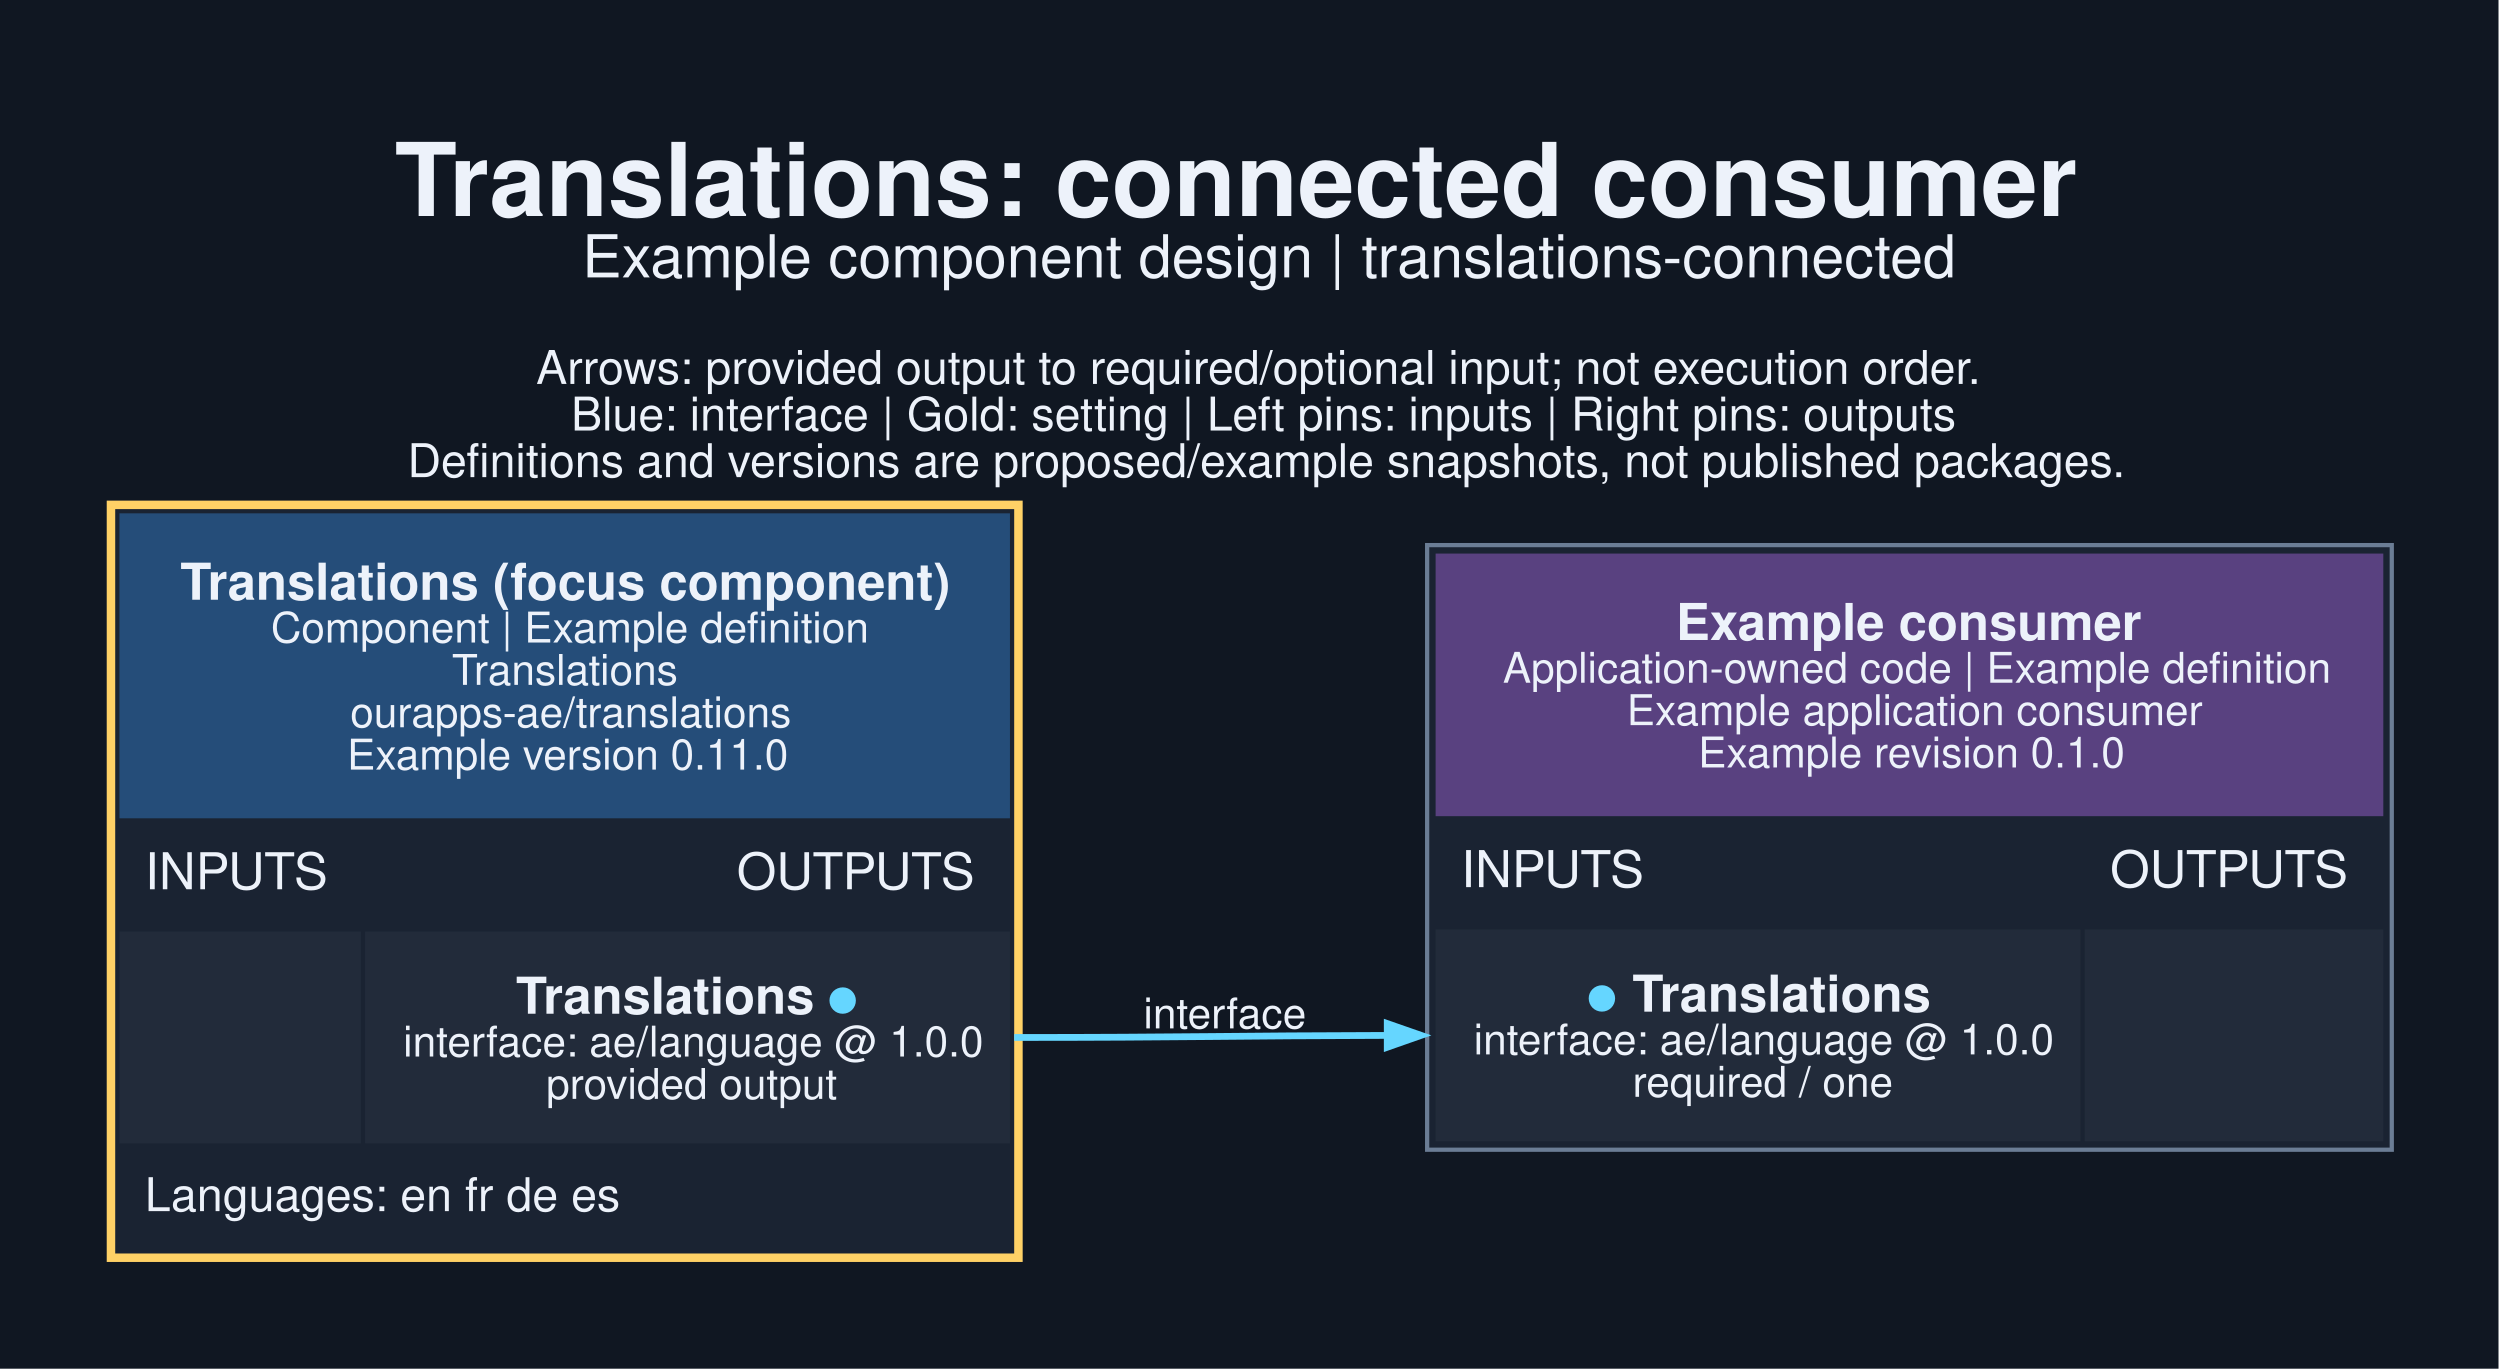
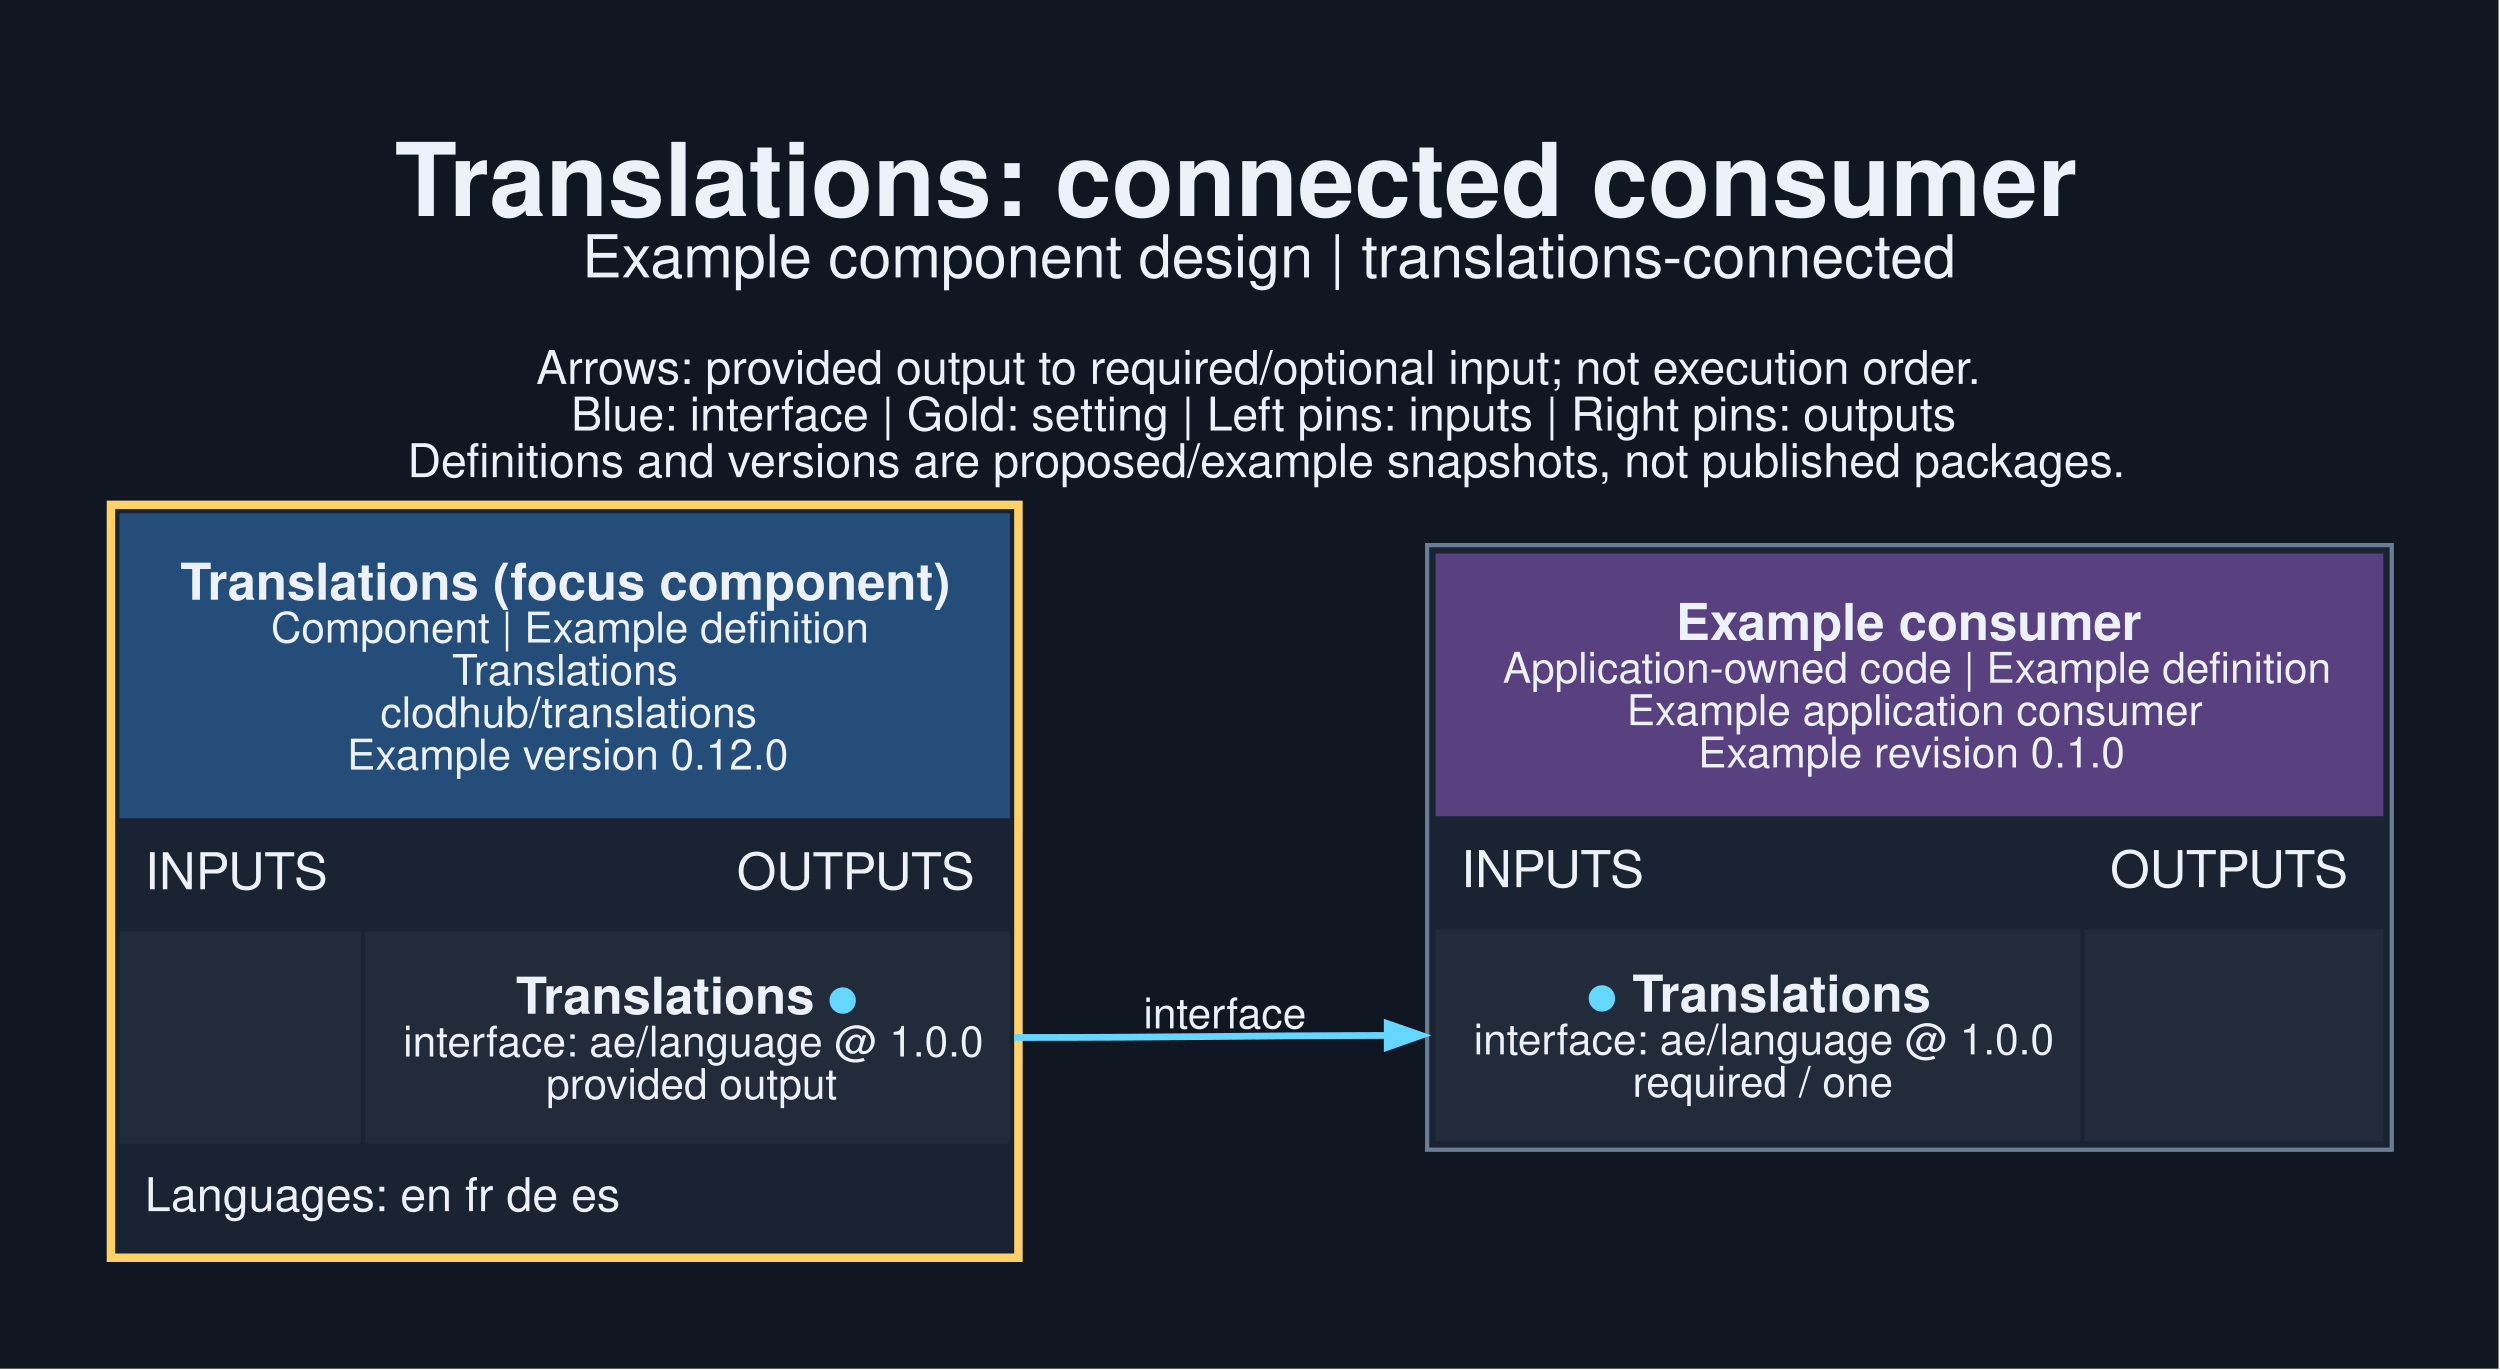
<svg xmlns="http://www.w3.org/2000/svg" width="787pt" height="431pt" viewBox="0.00 0.00 787.00 431.00">
  <g id="graph0" class="graph" transform="scale(1.33333 1.33333) rotate(0) translate(25.2 297.95)">
    <polygon fill="#101722" stroke="none" points="-25.2,25.2 -25.2,-297.95 564.7,-297.95 564.7,25.2 -25.2,25.2" />
    <text xml:space="preserve" text-anchor="start" x="68" y="-246.95" font-family="Helvetica,sans-Serif" font-weight="bold" font-size="24.00" fill="#edf2fa">Translations: connected consumer</text>
    <text xml:space="preserve" text-anchor="start" x="112.25" y="-232.45" font-family="Helvetica,sans-Serif" font-size="14.00" fill="#edf2fa">Example component design | translations-connected</text>
    <text xml:space="preserve" text-anchor="start" x="101.38" y="-207.3" font-family="Helvetica,sans-Serif" font-size="11.00" fill="#edf2fa">Arrows: provided output to required/optional input; not execution order.</text>
    <text xml:space="preserve" text-anchor="start" x="109.62" y="-196.3" font-family="Helvetica,sans-Serif" font-size="11.00" fill="#edf2fa">Blue: interface | Gold: setting | Left pins: inputs | Right pins: outputs</text>
    <text xml:space="preserve" text-anchor="start" x="71" y="-185.3" font-family="Helvetica,sans-Serif" font-size="11.00" fill="#edf2fa">Definitions and versions are proposed/example snapshots, not published packages.</text>
    <g id="node1" class="node">
      <polygon fill="#1a2332" stroke="none" points="0,0 0,-179.75 216.25,-179.75 216.25,0 0,0" />
      <polygon fill="#254d79" stroke="none" points="3,-104.75 3,-176.75 213.25,-176.75 213.25,-104.75 3,-104.75" />
      <text xml:space="preserve" text-anchor="start" x="17.38" y="-156.35" font-family="Helvetica,sans-Serif" font-weight="bold" font-size="12.00" fill="#edf2fa">Translations (focus component)</text>
      <text xml:space="preserve" text-anchor="start" x="38.75" y="-146.25" font-family="Helvetica,sans-Serif" font-size="10.00" fill="#edf2fa">Component | Example definition</text>
      <text xml:space="preserve" text-anchor="start" x="81.5" y="-136.25" font-family="Helvetica,sans-Serif" font-size="10.00" fill="#edf2fa">Translations</text>
-       <text xml:space="preserve" text-anchor="start" x="57.5" y="-126.25" font-family="Helvetica,sans-Serif" font-size="10.00" fill="#edf2fa">ourapps-ae/translations</text>
-       <text xml:space="preserve" text-anchor="start" x="56.75" y="-116.25" font-family="Helvetica,sans-Serif" font-size="10.00" fill="#edf2fa">Example version 0.11.0</text>
+       <text xml:space="preserve" text-anchor="start" x="64.62" y="-126.25" font-family="Helvetica,sans-Serif" font-size="10.00" fill="#edf2fa">clodhub/translations</text>
+       <text xml:space="preserve" text-anchor="start" x="56.75" y="-116.25" font-family="Helvetica,sans-Serif" font-size="10.00" fill="#edf2fa">Example version 0.12.0</text>
      <text xml:space="preserve" text-anchor="start" x="9" y="-88" font-family="Helvetica,sans-Serif" font-size="12.00" fill="#edf2fa">INPUTS</text>
      <text xml:space="preserve" text-anchor="start" x="148.75" y="-88" font-family="Helvetica,sans-Serif" font-size="12.00" fill="#edf2fa">OUTPUTS</text>
      <polygon fill="#222b3a" stroke="none" points="3,-28 3,-78 60,-78 60,-28 3,-28" />
      <polygon fill="#222b3a" stroke="none" points="61,-28 61,-78 213.25,-78 213.25,-28 61,-28" />
      <text xml:space="preserve" text-anchor="start" x="96.62" y="-58.6" font-family="Helvetica,sans-Serif" font-weight="bold" font-size="12.00" fill="#edf2fa">Translations </text>
      <text xml:space="preserve" text-anchor="start" x="170.12" y="-58.6" font-family="Helvetica,sans-Serif" font-weight="bold" font-size="12.00" fill="#65d6ff">●</text>
      <text xml:space="preserve" text-anchor="start" x="70" y="-48.5" font-family="Helvetica,sans-Serif" font-size="10.00" fill="#edf2fa">interface: ae/language @ 1.0.0</text>
      <text xml:space="preserve" text-anchor="start" x="103.75" y="-38.5" font-family="Helvetica,sans-Serif" font-size="10.00" fill="#edf2fa">provided output</text>
      <text xml:space="preserve" text-anchor="start" x="9" y="-12" font-family="Helvetica,sans-Serif" font-size="11.00" fill="#edf2fa">Languages: en fr de es</text>
      <polygon fill="none" stroke="#ffd166" stroke-width="2" points="1,-1 1,-178.75 215.25,-178.75 215.25,-1 1,-1" />
    </g>
    <g id="node2" class="node">
      <polygon fill="#1a2332" stroke="none" points="311.75,-26.5 311.75,-169.25 539.5,-169.25 539.5,-26.5 311.75,-26.5" />
      <polygon fill="#594180" stroke="none" points="313.75,-105.25 313.75,-167.25 537.5,-167.25 537.5,-105.25 313.75,-105.25" />
      <text xml:space="preserve" text-anchor="start" x="370.5" y="-146.85" font-family="Helvetica,sans-Serif" font-weight="bold" font-size="12.00" fill="#edf2fa">Example consumer</text>
      <text xml:space="preserve" text-anchor="start" x="329.62" y="-136.75" font-family="Helvetica,sans-Serif" font-size="10.00" fill="#edf2fa">Application-owned code | Example definition</text>
      <text xml:space="preserve" text-anchor="start" x="358.88" y="-126.75" font-family="Helvetica,sans-Serif" font-size="10.00" fill="#edf2fa">Example application consumer</text>
      <text xml:space="preserve" text-anchor="start" x="375.75" y="-116.75" font-family="Helvetica,sans-Serif" font-size="10.00" fill="#edf2fa">Example revision 0.1.0</text>
      <text xml:space="preserve" text-anchor="start" x="319.75" y="-88.5" font-family="Helvetica,sans-Serif" font-size="12.00" fill="#edf2fa">INPUTS</text>
      <text xml:space="preserve" text-anchor="start" x="473" y="-88.5" font-family="Helvetica,sans-Serif" font-size="12.00" fill="#edf2fa">OUTPUTS</text>
      <polygon fill="#222b3a" stroke="none" points="313.75,-28.5 313.75,-78.5 466,-78.5 466,-28.5 313.75,-28.5" />
      <text xml:space="preserve" text-anchor="start" x="349.38" y="-59.1" font-family="Helvetica,sans-Serif" font-weight="bold" font-size="12.00" fill="#65d6ff">●</text>
      <text xml:space="preserve" text-anchor="start" x="356.88" y="-59.1" font-family="Helvetica,sans-Serif" font-weight="bold" font-size="12.00" fill="#edf2fa"> Translations</text>
      <text xml:space="preserve" text-anchor="start" x="322.75" y="-49" font-family="Helvetica,sans-Serif" font-size="10.00" fill="#edf2fa">interface: ae/language @ 1.0.0</text>
      <text xml:space="preserve" text-anchor="start" x="360.25" y="-39" font-family="Helvetica,sans-Serif" font-size="10.00" fill="#edf2fa">required / one</text>
      <polygon fill="#222b3a" stroke="none" points="467,-28.5 467,-78.5 537.5,-78.5 537.5,-28.5 467,-28.5" />
      <polygon fill="none" stroke="#6b7d95" points="311.75,-26.5 311.75,-169.25 539.5,-169.25 539.5,-26.5 311.75,-26.5" />
    </g>
    <g id="edge1" class="edge">
      <path fill="none" stroke="#65d6ff" stroke-width="1.6" d="M214.25,-53C254.44,-53 266.96,-53.42 302.6,-53.49" />
      <polygon fill="#65d6ff" stroke="#65d6ff" stroke-width="1.6" points="302.33,-56.29 310.33,-53.5 302.33,-50.69 302.33,-56.29" />
      <text xml:space="preserve" text-anchor="middle" x="264" y="-55.15" font-family="Helvetica,sans-Serif" font-size="10.00" fill="#edf2fa">interface</text>
    </g>
  </g>
</svg>
